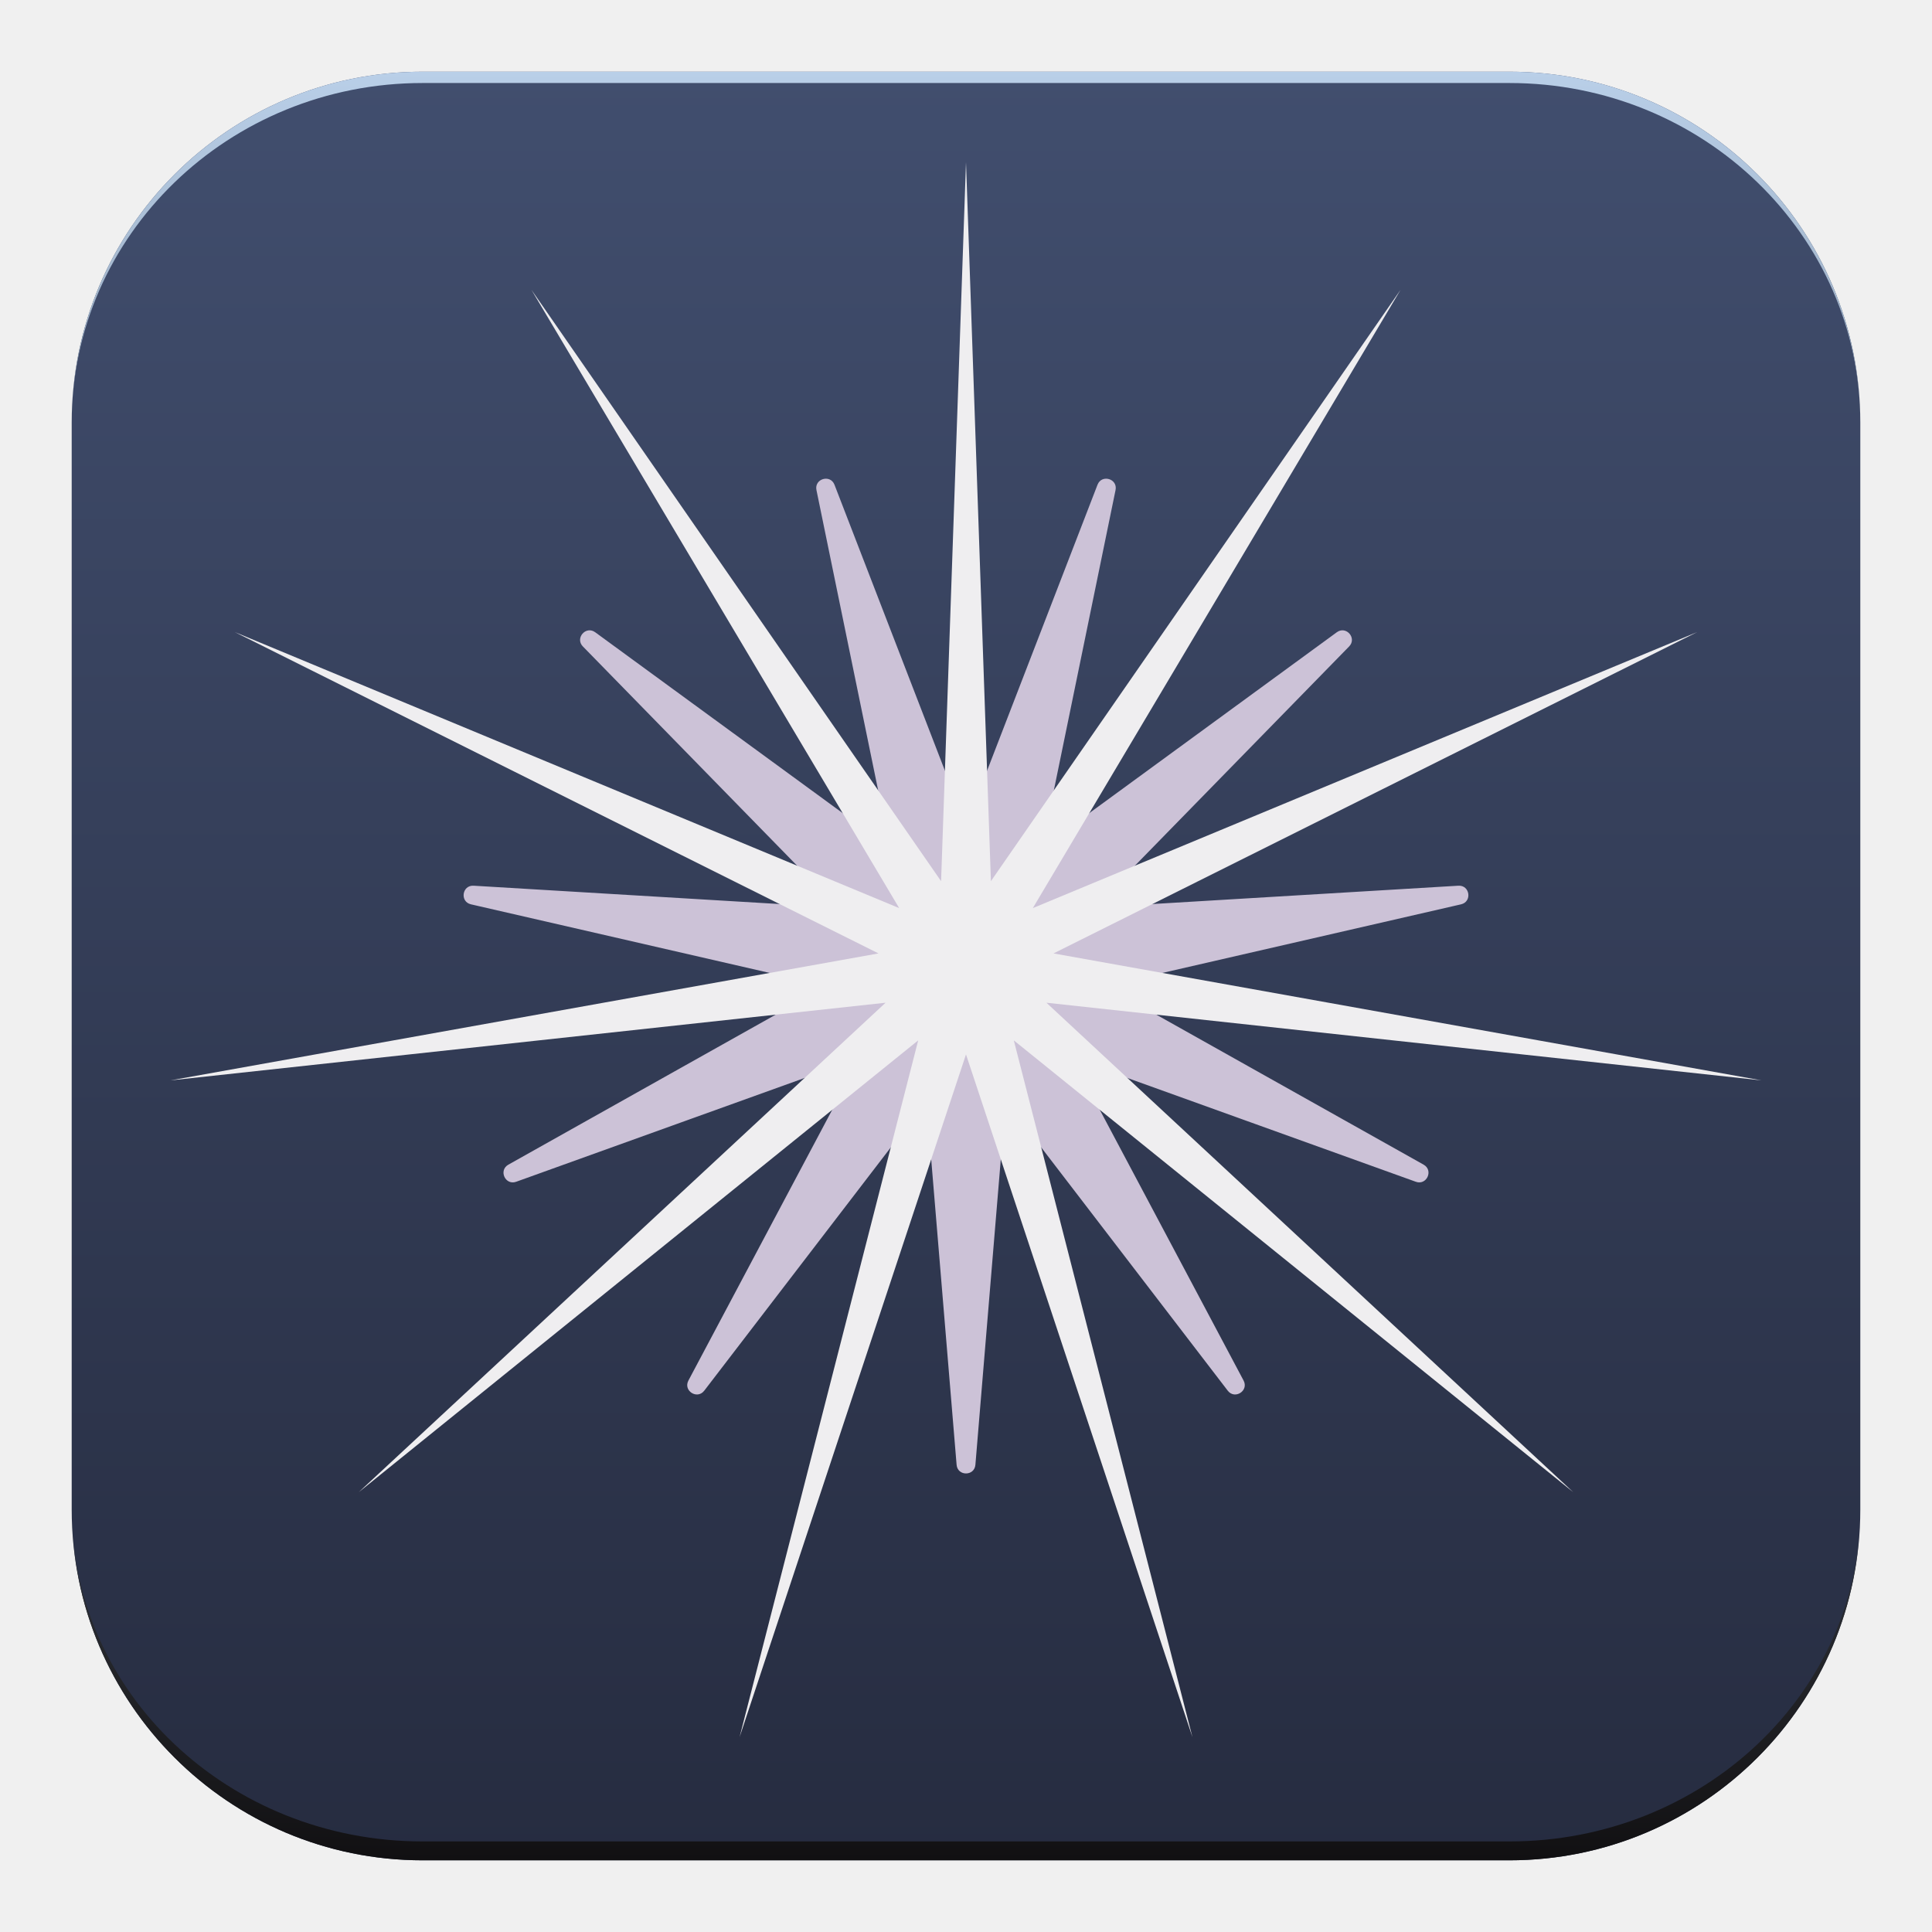
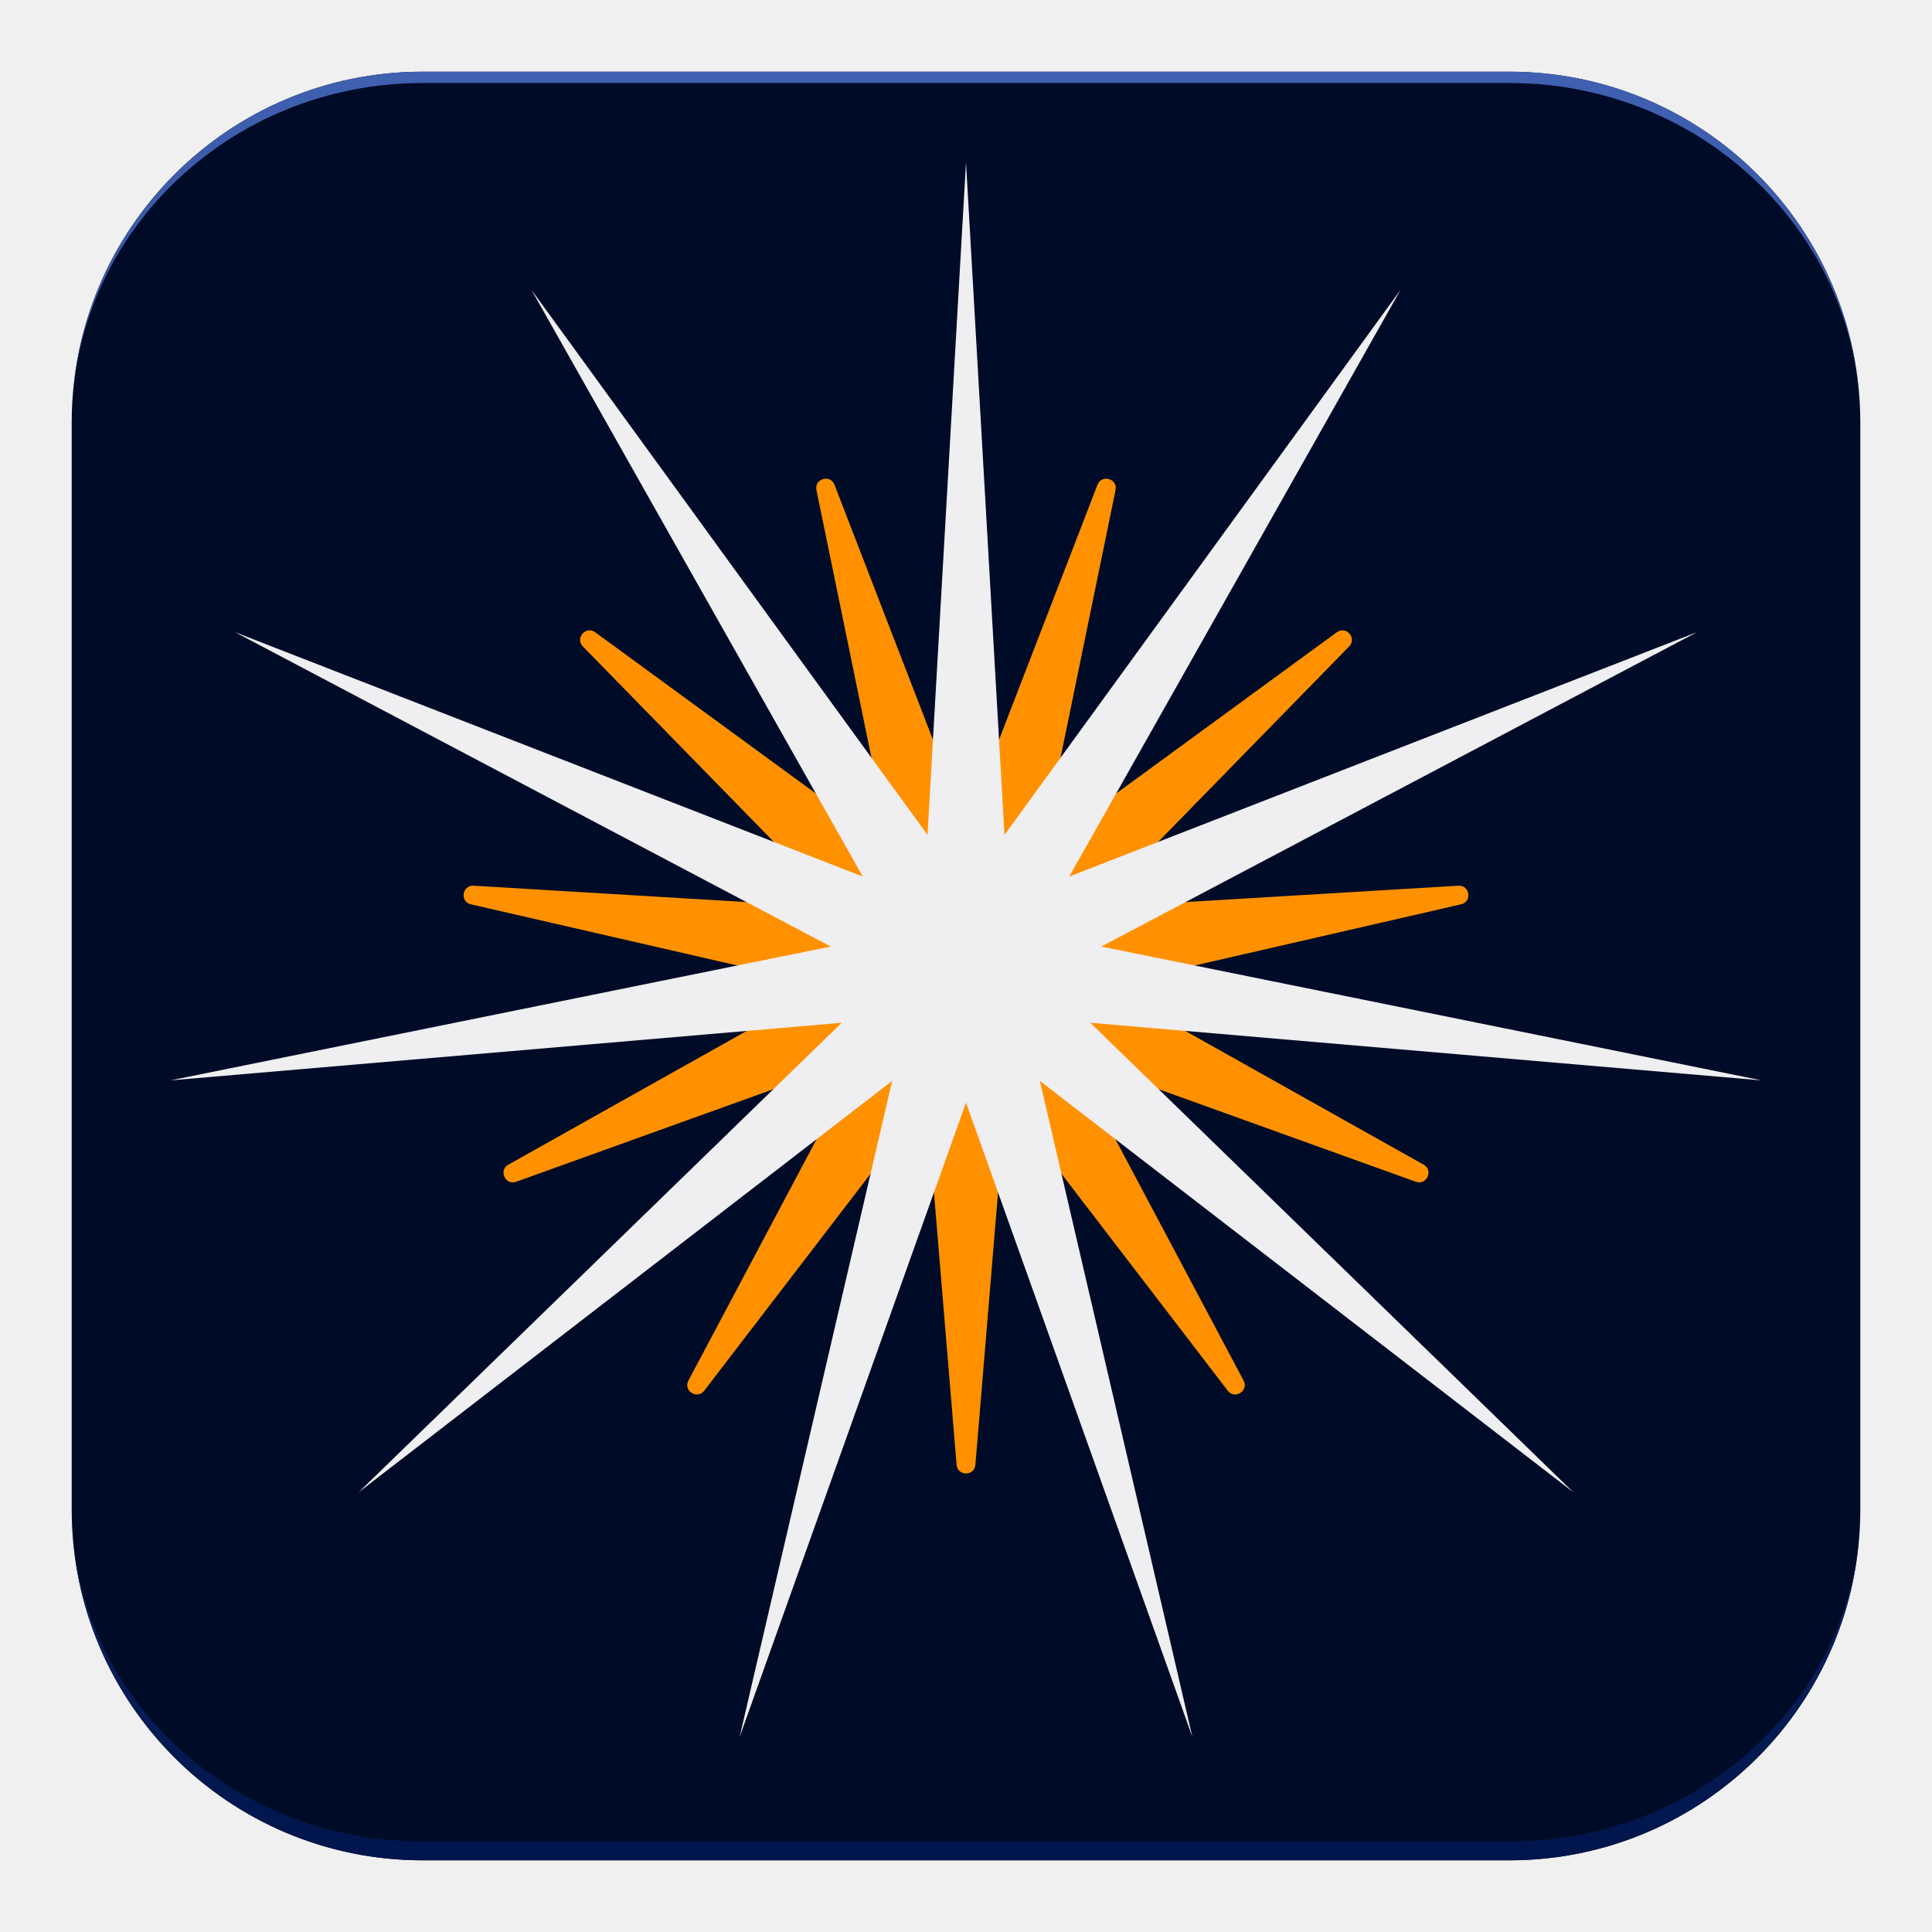
<svg xmlns="http://www.w3.org/2000/svg" width="1024" height="1024" viewBox="0 0 1024 1024" fill="none">
-   <mask id="path-1-inside-1_246_2" fill="white">
+   <mask id="path-1-inside-1_201_2" fill="white">
    <path d="M38 224C38 121.275 121.275 38 224 38H800C902.725 38 986 121.275 986 224V800C986 902.725 902.725 986 800 986H224C121.275 986 38 902.725 38 800V224Z" />
  </mask>
-   <path d="M38 224C38 121.275 121.275 38 224 38H800C902.725 38 986 121.275 986 224V800C986 902.725 902.725 986 800 986H224C121.275 986 38 902.725 38 800V224Z" fill="url(#paint0_linear_246_2)" />
-   <path d="M38 224C38 117.961 123.961 32 230 32H794C900.039 32 986 117.961 986 224C986 124.589 902.725 44 800 44H224C121.275 44 38 124.589 38 224ZM986 800C986 908.248 898.248 996 790 996H234C125.752 996 38 908.248 38 800C38 897.202 121.275 976 224 976H800C902.725 976 986 897.202 986 800ZM38 986V38V986ZM986 38V986V38Z" fill="url(#paint1_linear_246_2)" mask="url(#path-1-inside-1_246_2)" />
-   <path d="M432.737 259.741C431.502 253.731 440.089 251.21 442.299 256.934L507.336 425.334C508.983 429.599 515.017 429.599 516.664 425.334L581.702 256.934C583.912 251.21 592.498 253.731 591.263 259.741L554.932 436.571C554.011 441.049 559.088 444.311 562.779 441.614L708.536 335.108C713.49 331.488 719.35 338.251 715.062 342.639L588.897 471.755C585.701 475.025 588.208 480.514 592.772 480.241L772.972 469.444C779.096 469.077 780.37 477.935 774.39 479.309L598.448 519.718C593.992 520.741 593.133 526.714 597.12 528.951L754.551 617.292C759.902 620.294 756.184 628.435 750.411 626.357L580.552 565.23C576.25 563.681 572.299 568.242 574.443 572.28L659.122 731.71C662 737.129 654.472 741.967 650.738 737.098L540.892 593.842C538.11 590.214 532.32 591.914 531.941 596.47L516.983 776.372C516.474 782.486 507.526 782.487 507.017 776.372L492.059 596.47C491.68 591.914 485.89 590.214 483.108 593.842L373.262 737.098C369.528 741.967 362 737.129 364.878 731.71L449.557 572.279C451.701 568.242 447.75 563.681 443.448 565.229L273.589 626.357C267.816 628.434 264.099 620.294 269.449 617.292L426.88 528.951C430.867 526.714 430.008 520.741 425.553 519.717L249.61 479.308C243.63 477.935 244.904 469.077 251.028 469.444L431.228 480.241C435.792 480.514 438.299 475.025 435.104 471.755L308.938 342.639C304.65 338.251 310.511 331.488 315.464 335.108L461.221 441.614C464.913 444.311 469.989 441.049 469.069 436.571L432.737 259.741Z" fill="#CCC2D7" />
-   <path d="M512 86L525.202 467.038L742.313 153.626L547.414 481.313L899.503 335.033L558.383 505.331L933.664 572.626L554.625 531.466L833.949 790.971L537.334 551.421L632.018 920.744L512 558.86L391.982 920.744L486.666 551.421L190.051 790.971L469.375 531.466L90.336 572.626L465.617 505.331L124.497 335.033L476.586 481.313L281.687 153.626L498.798 467.038L512 86Z" fill="#EFEEF0" />
+   <path d="M38 224C38 121.275 121.275 38 224 38H800C902.725 38 986 121.275 986 224V800C986 902.725 902.725 986 800 986H224C121.275 986 38 902.725 38 800V224Z" fill="#000B27" />
+   <path d="M38 224C38 117.961 123.961 32 230 32H794C900.039 32 986 117.961 986 224C986 124.589 902.725 44 800 44H224C121.275 44 38 124.589 38 224ZM986 800C986 908.248 898.248 996 790 996H234C125.752 996 38 908.248 38 800C38 897.202 121.275 976 224 976H800C902.725 976 986 897.202 986 800ZM38 986V38V986ZM986 38V986V38Z" fill="url(#paint0_linear_201_2)" mask="url(#path-1-inside-1_201_2)" />
+   <path d="M432.737 259.741C431.502 253.731 440.089 251.21 442.299 256.934L507.336 425.334C508.983 429.599 515.017 429.599 516.664 425.334L581.702 256.934C583.912 251.21 592.498 253.731 591.263 259.741L554.932 436.571C554.011 441.049 559.088 444.311 562.779 441.614L708.536 335.108C713.49 331.488 719.35 338.251 715.062 342.639L588.897 471.755C585.701 475.025 588.208 480.514 592.772 480.241L772.972 469.444C779.096 469.077 780.37 477.935 774.39 479.309L598.448 519.718C593.992 520.741 593.133 526.714 597.12 528.951L754.551 617.292C759.902 620.294 756.184 628.435 750.411 626.357L580.552 565.23C576.25 563.681 572.299 568.242 574.443 572.28L659.122 731.71C662 737.129 654.472 741.967 650.738 737.098L540.892 593.842C538.11 590.214 532.32 591.914 531.941 596.47L516.983 776.372C516.474 782.486 507.526 782.487 507.017 776.372L492.059 596.47C491.68 591.914 485.89 590.214 483.108 593.842L373.262 737.098C369.528 741.967 362 737.129 364.878 731.71L449.557 572.279C451.701 568.242 447.75 563.681 443.448 565.229L273.589 626.357C267.816 628.434 264.099 620.294 269.449 617.292L426.88 528.951C430.867 526.714 430.008 520.741 425.553 519.717L249.61 479.308C243.63 477.935 244.904 469.077 251.028 469.444L431.228 480.241C435.792 480.514 438.299 475.025 435.104 471.755L308.938 342.639C304.65 338.251 310.511 331.488 315.464 335.108L461.221 441.614C464.913 444.311 469.989 441.049 469.069 436.571L432.737 259.741Z" fill="#FF9100" />
+   <path d="M512 86L532.403 442.514L742.313 153.626L566.731 464.575L899.503 335.033L583.683 501.694L933.664 572.626L577.876 542.084L833.949 790.971L551.153 572.924L632.018 920.744L512 584.42L391.982 920.744L472.847 572.924L190.051 790.971L446.124 542.084L90.336 572.626L440.317 501.694L124.497 335.033L457.269 464.575L281.687 153.626L491.597 442.514L512 86Z" fill="#EFEEF0" />
  <defs>
-     <linearGradient id="paint0_linear_246_2" x1="512" y1="38" x2="512" y2="986" gradientUnits="userSpaceOnUse">
-       <stop stop-color="#414E6E" />
-       <stop offset="1" stop-color="#262C40" />
-     </linearGradient>
-     <linearGradient id="paint1_linear_246_2" x1="512" y1="38" x2="512" y2="986" gradientUnits="userSpaceOnUse">
-       <stop stop-color="#B9CFE8" />
-       <stop offset="1" stop-color="#111012" />
+     <linearGradient id="paint0_linear_201_2" x1="512" y1="38" x2="512" y2="986" gradientUnits="userSpaceOnUse">
+       <stop stop-color="#4060B1" />
+       <stop offset="1" stop-color="#00154B" />
    </linearGradient>
  </defs>
</svg>
